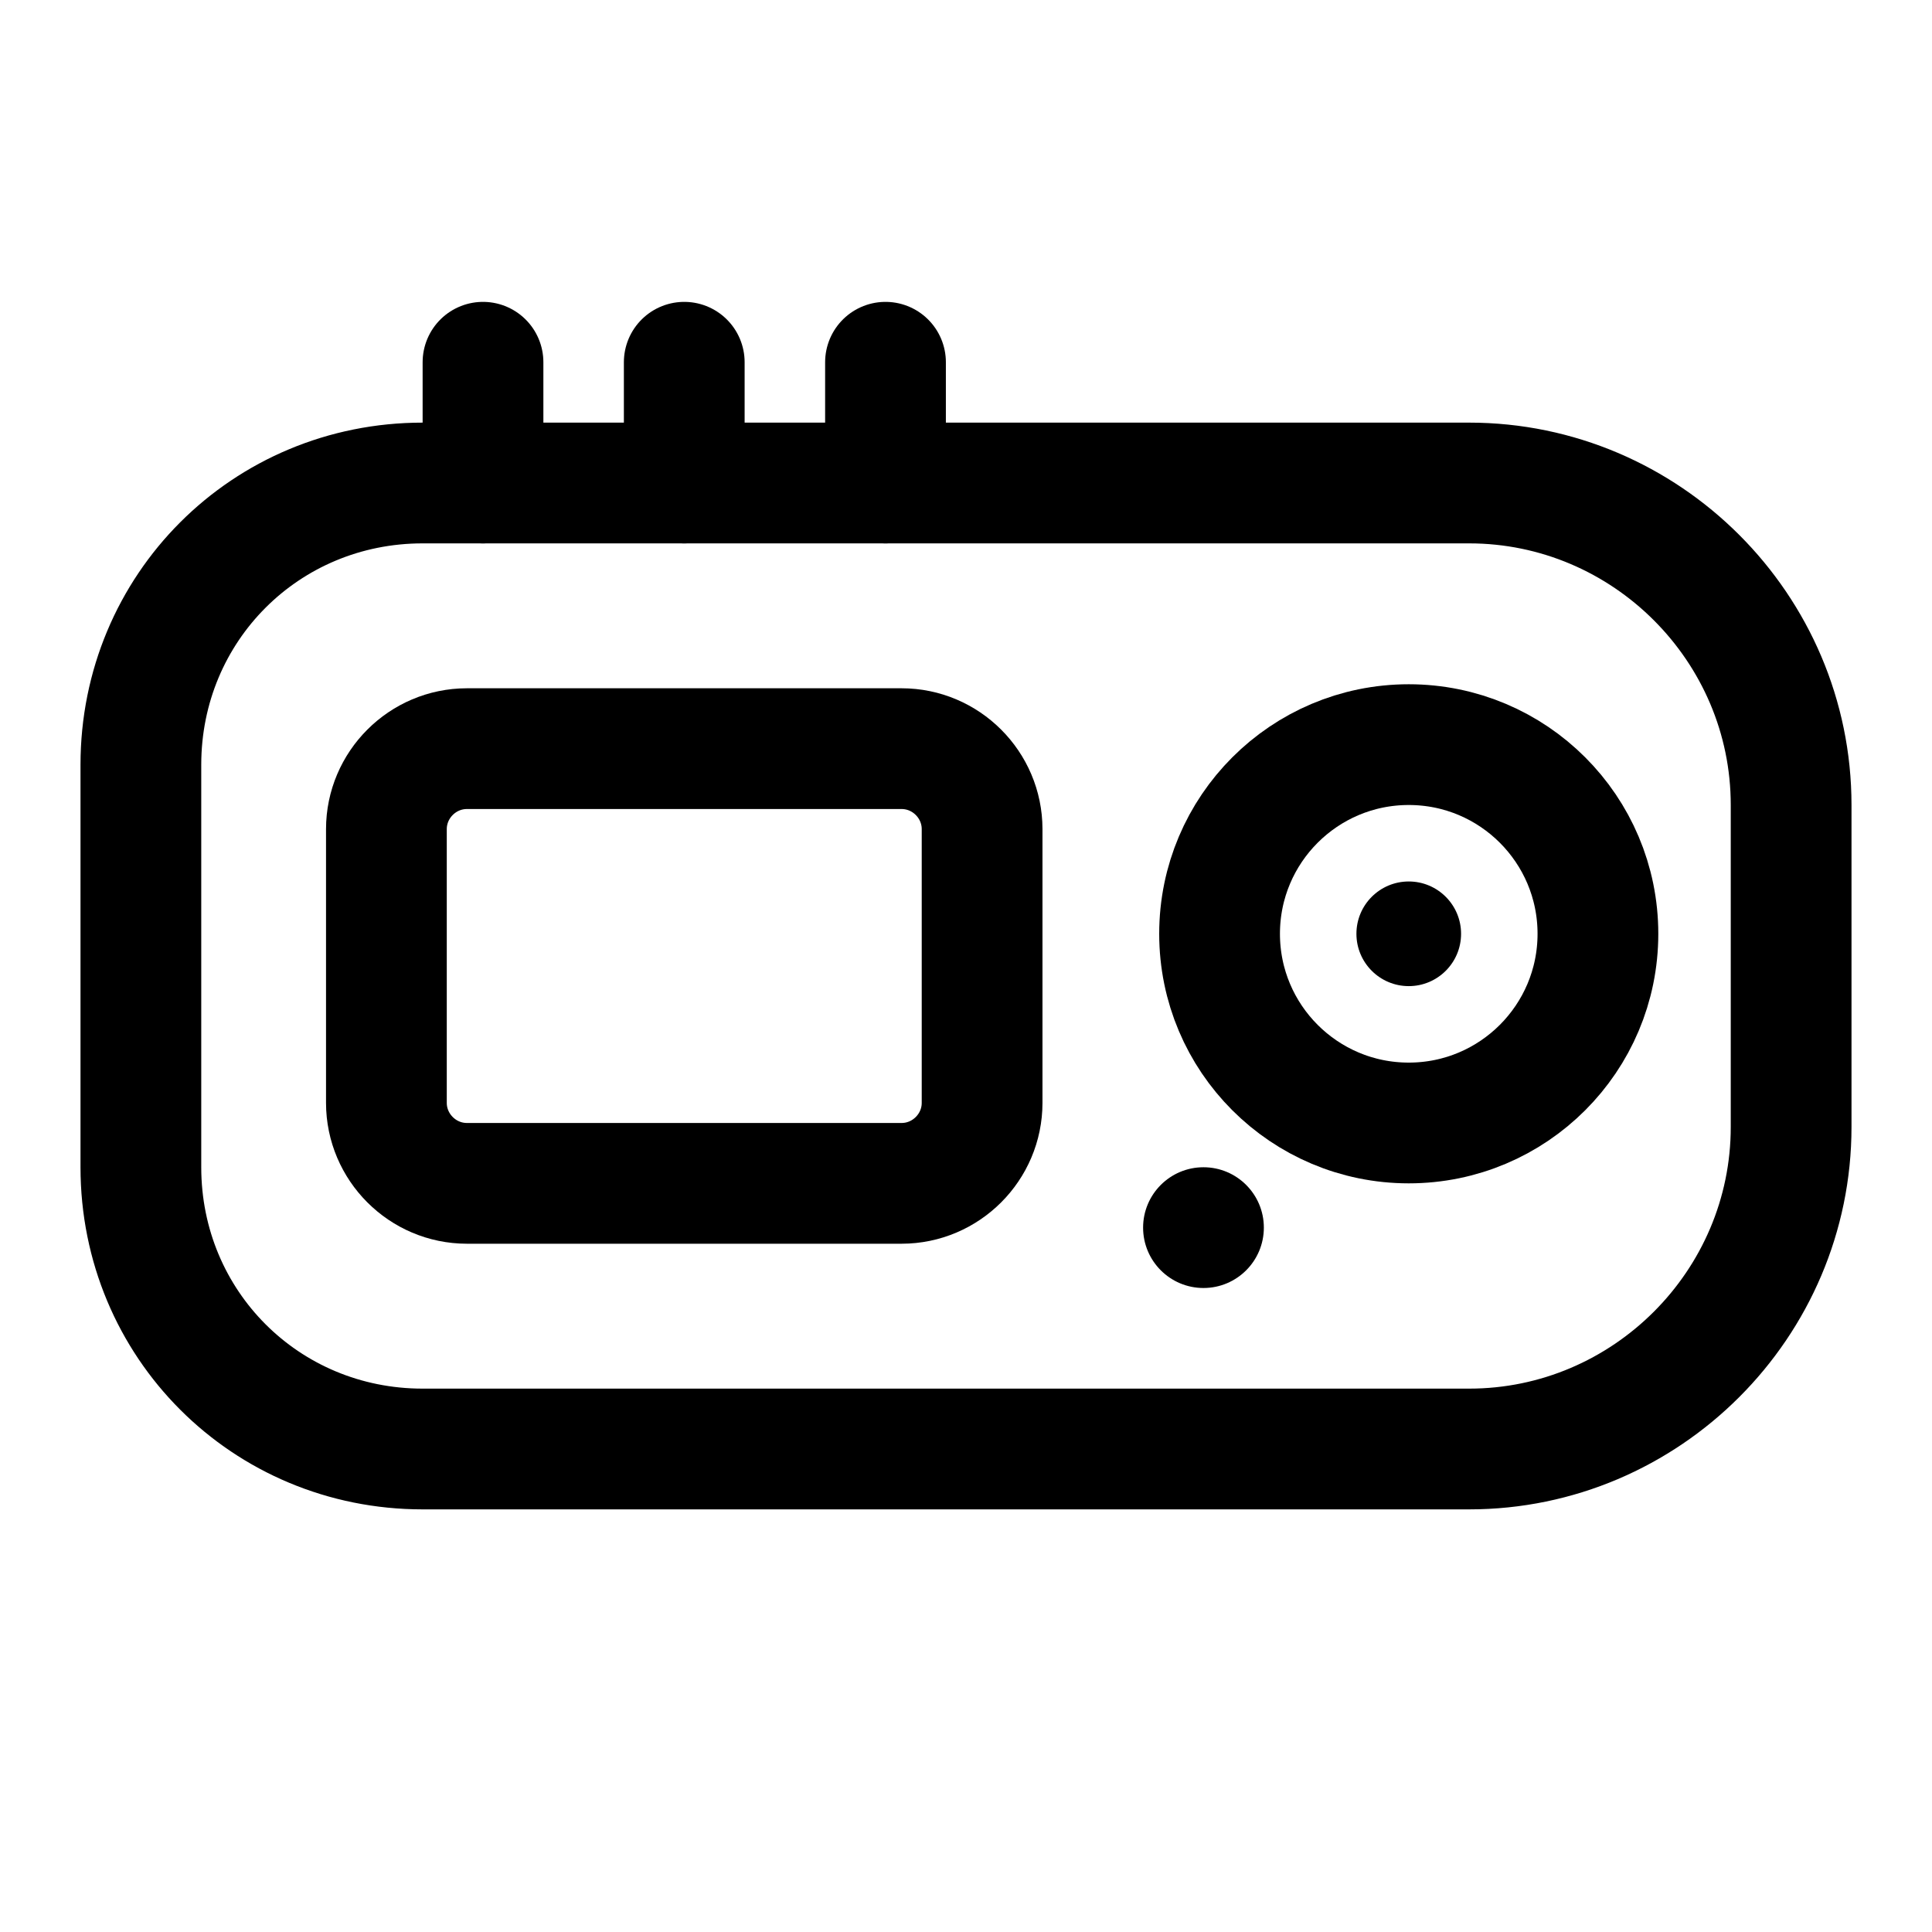
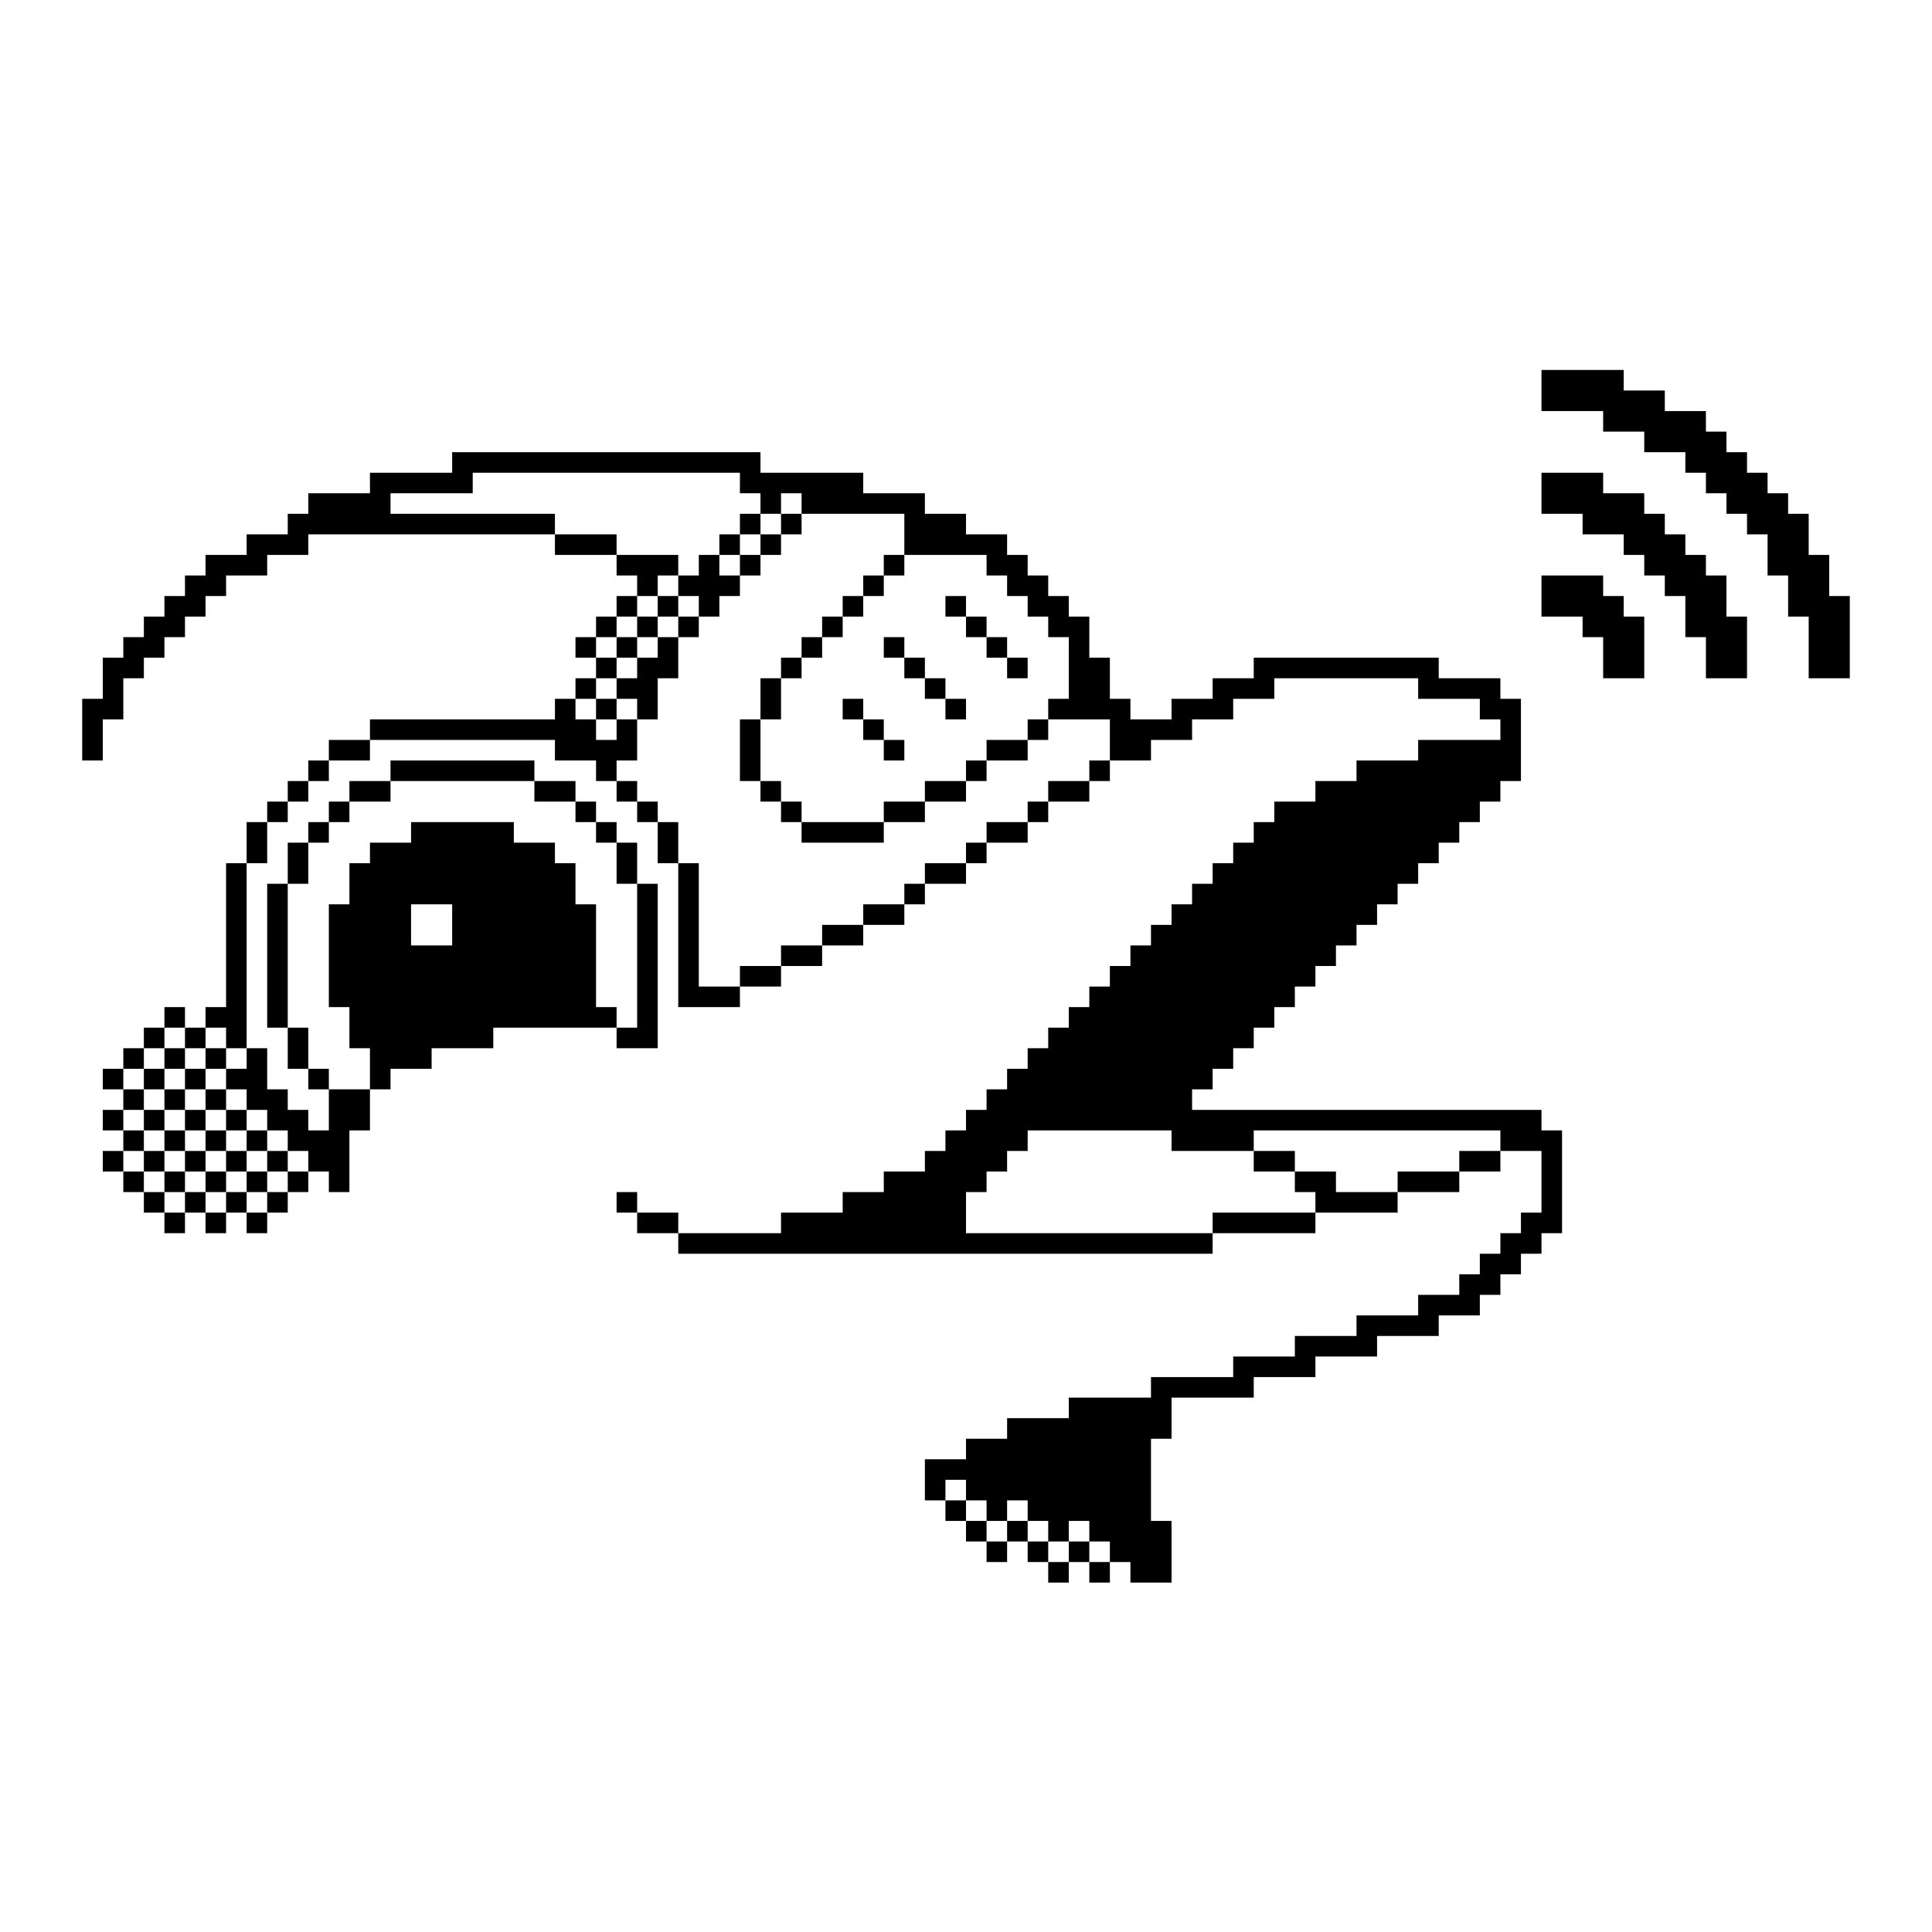
- <svg xmlns="http://www.w3.org/2000/svg" width="24" height="24" viewBox="0 0 24 24" role="img" aria-labelledby="title">
-   <g fill="none" stroke="currentColor" stroke-width="1.5" stroke-linecap="round" stroke-linejoin="round">
-     <path d="M5.25 6h13c2.2 0 4 1.8 4 4v4c0 2.2-1.8 4-4 4h-13C3.3 18 1.75 16.45 1.75 14.5v-5C1.75 7.55 3.3 6 5.25 6Z" />
-     <path d="M6 6V4.5M8.5 6V4.5M11 6V4.5" />
-     <path d="M5.8 9.3h5.4c.55 0 1 .45 1 1v3.4c0 .55-.45 1-1 1H5.8c-.55 0-1-.45-1-1v-3.4c0-.55.45-1 1-1Z" />
-     <path d="M19.85 11.6a2.35 2.35 0 1 1-4.7 0 2.35 2.35 0 0 1 4.7 0Z" />
-   </g>
-   <path fill="currentColor" d="M18.15 11.6a.65.65 0 1 1-1.3 0 .65.65 0 0 1 1.3 0ZM15.7 15.25a.75.75 0 1 1-1.5 0 .75.75 0 0 1 1.5 0Z" />
+ <svg xmlns="http://www.w3.org/2000/svg" width="24" height="24" viewBox="13 -18 94 94" role="img" aria-labelledby="title">
+   <path fill="currentColor" d="M66,58h1v1h-1z     M64,58h1v1h-1z     M65,57h1v1h-1z     M63,57h1v1h-1z     M61,57h1v1h-1z     M62,56h1v1h-1z     M60,56h1v1h-1z     M59,55h1v1h-1z     M75,41c-0.89,0-2.11,0-3,0v1c1.6,0,3.4,0,5,0v-1C76.5,41,75.5,41,75,41z     M45,41h-1v1c0.5,0,1.5,0,2,0v-1H45z     M25,41h1v1h-1z     M23,41h1v1h-1z     M21,41h1v1h-1z     M79,40h-1v-1c-0.5,0-1.5,0-2,0v1h1v1c1.25,0,2.75,0,4,0v-1C80.5,40,79.5,40,79,40z     M43,40h1v1h-1z     M26,40h1v1h-1z     M24,40h1v1h-1z     M22,40h1v1h-1z     M20,40h1v1h-1z     M82,39h-1v1c0.89,0,2.11,0,3,0v-1C83.5,39,82.5,39,82,39z     M27,39h1v1h-1z     M25,39h1v1h-1z     M23,39h1v1h-1z     M21,39h1v1h-1z     M19,39h1v1h-1z     M84,38v1c0.5,0,1.5,0,2,0v-1C85.5,38,84.5,38,84,38z     M75,39h1v-1c-0.5,0-1.5,0-2,0v1H75z     M26,38h1v1h-1z     M24,38h1v1h-1z     M22,38h1v1h-1z     M20,38h1v1h-1z     M18,38h1v1h-1z     M25,37h1v1h-1z     M23,37h1v1h-1z     M21,37h1v1h-1z     M19,37h1v1h-1z     M24,36h1v1h-1z     M22,36h1v1h-1z     M20,36h1v1h-1z     M18,36h1v1h-1z     M29,35c0,0.5,0,1.5,0,2h-1v-1h-1v-1h-1c0-0.5,0-1.5,0-2h-1v1h-1v1h1v1h1v1h1v1h1v1h1v1h1c0-0.89,0-2.11,0-3h1 c0-0.5,0-1.5,0-2C30.5,35,29.5,35,29,35z     M23,35h1v1h-1z     M21,35h1v1h-1z     M19,35h1v1h-1z     M28,34h1v1h-1z     M22,34h1v1h-1z     M20,34h1v1h-1z     M18,34h1v1h-1z     M34,34v-1c0.89,0,2.11,0,3,0v-1c1.95,0,4.05,0,6,0v-1h-1c0-1.6,0-3.4,0-5h-1c0-0.5,0-1.5,0-2h-1v-1c-0.5,0-1.5,0-2,0v-1 c-1.6,0-3.4,0-5,0v1c-0.5,0-1.5,0-2,0v1h-1c0,0.5,0,1.5,0,2h-1c0,1.6,0,3.4,0,5h1c0,0.5,0,1.5,0,2h1c0,0.5,0,1.5,0,2h1v-1 C32.5,34,33.5,34,34,34z M33,27v-1c0.5,0,1.5,0,2,0c0,0.5,0,1.5,0,2c-0.5,0-1.5,0-2,0V27z     M23,33h1v1h-1z     M21,33h1v1h-1z     M19,33h1v1h-1z     M28,32h-1c0,0.5,0,1.5,0,2h1C28,33.5,28,32.5,28,32z     M24,33h1c0-2.97,0-6.03,0-9h-1c0,2.29,0,4.71,0,7h-1v1h1V33z     M22,32h1v1h-1z     M20,32h1v1h-1z     M21,31h1v1h-1z     M47,30c0-1.95,0-4.05,0-6h-1c0,2.29,0,4.71,0,7c0.89,0,2.11,0,3,0v-1C48.5,30,47.5,30,47,30z     M27,30c0-1.6,0-3.4,0-5h-1c0,2.29,0,4.71,0,7h1C27,31.5,27,30.5,27,30z     M49,29v1c0.5,0,1.5,0,2,0v-1C50.5,29,49.5,29,49,29z     M51,28v1c0.5,0,1.5,0,2,0v-1C52.5,28,51.5,28,51,28z     M53,27v1c0.5,0,1.5,0,2,0v-1C54.5,27,53.5,27,53,27z     M55,26v1c0.5,0,1.5,0,2,0v-1C56.5,26,55.5,26,55,26z     M44,27c0,1.6,0,3.4,0,5h-1v1c0.5,0,1.5,0,2,0c0-2.63,0-5.37,0-8h-1C44,25.5,44,26.5,44,27z     M57,25h1v1h-1z     M58,24v1c0.5,0,1.5,0,2,0v-1C59.5,24,58.5,24,58,24z     M43,25h1c0-0.5,0-1.5,0-2h-1C43,23.5,43,24.5,43,25z     M28,24v-1h-1c0,0.5,0,1.5,0,2h1V24z     M60,23h1v1h-1z     M26,23v-1h-1c0,0.5,0,1.5,0,2h1V23z     M61,22v1c0.5,0,1.5,0,2,0v-1C62.5,22,61.5,22,61,22z     M54,22c-0.5,0-1.5,0-2,0v1c1.25,0,2.75,0,4,0v-1C55.5,22,54.5,22,54,22z     M46,22h-1c0,0.5,0,1.5,0,2h1C46,23.5,46,22.5,46,22z     M42,22h1v1h-1z     M28,22h1v1h-1z     M63,21h1v1h-1z     M56,21v1c0.5,0,1.5,0,2,0v-1C57.5,21,56.5,21,56,21z     M51,21h1v1h-1z     M44,21h1v1h-1z     M41,21h1v1h-1z     M29,21h1v1h-1z     M26,21h1v1h-1z     M64,20v1c0.5,0,1.5,0,2,0v-1C65.5,20,64.5,20,64,20z     M58,20v1c0.5,0,1.5,0,2,0v-1C59.5,20,58.5,20,58,20z     M50,20h1v1h-1z     M43,20h1v1h-1z     M40,21h1v-1c-0.5,0-1.5,0-2,0v1H40z     M32,21v-1c-0.5,0-1.5,0-2,0v1C30.5,21,31.5,21,32,21z     M27,20h1v1h-1z     M66,19h1v1h-1z     M60,19h1v1h-1z     M34,20c1.6,0,3.4,0,5,0v-1c-2.29,0-4.71,0-7,0v1C32.5,20,33.5,20,34,20z     M28,19h1v1h-1z     M61,18v1c0.5,0,1.5,0,2,0v-1C62.5,18,61.5,18,61,18z     M56,18h1v1h-1z     M50,18v-1h-1c0,0.89,0,2.11,0,3h1C50,19.5,50,18.5,50,18z     M31,19v-1c-0.5,0-1.5,0-2,0v1C29.5,19,30.5,19,31,19z     M63,17h1v1h-1z     M55,17h1v1h-1z     M33,18c2.29,0,4.71,0,7,0v1c0.5,0,1.5,0,2,0v1h1v-1h1c0-0.5,0-1.5,0-2h-1v1h-1v-1h-1v-1h-1v1c-2.97,0-6.03,0-9,0v1 C31.5,18,32.5,18,33,18z     M59,16h1v1h-1z     M54,16h1v1h-1z     M51,16v-1h-1c0,0.5,0,1.5,0,2h1V16z     M45,16v-1h1c0-0.5,0-1.5,0-2h-1v1h-1v1h-1v1h1v1h1V16z     M42,16h1v1h-1z     M58,15h1v1h-1z     M41,15h1v1h-1z     M62,14h1v1h-1z     M57,14h1v1h-1z     M51,14h1v1h-1z     M42,14h1v1h-1z     M61,13h1v1h-1z     M56,13h1v1h-1z     M52,13h1v1h-1z     M43,13h1v1h-1z     M41,13h1v1h-1z     M60,12h1v1h-1z     M53,12h1v1h-1z     M46,12h1v1h-1z     M44,12h1v1h-1z     M42,12h1v1h-1z     M90,12v1h1c0,0.5,0,1.5,0,2c0.5,0,1.5,0,2,0c0-0.89,0-2.11,0-3h-1v-1h-1v-1c-0.89,0-2.11,0-3,0c0,0.5,0,1.5,0,2 C88.5,12,89.5,12,90,12z     M59,11h1v1h-1z     M54,11h1v1h-1z     M45,11h1v1h-1z     M43,11h1v1h-1z     M55,10h1v1h-1z     M47,11 47,12 48,12 48,11 49,11 49,10 48,10 48,9 47,9 47,10 46,10 46,11z     M45,10h1V9c-0.89,0-2.11,0-3,0v1h1v1h1V10z     M56,9h1v1h-1z     M49,9h1v1h-1z     M50,8h1v1h-1z     M48,8h1v1h-1z     M42,8c-0.5,0-1.5,0-2,0v1c0.89,0,2.11,0,3,0V8H42z     M51,7h1v1h-1z     M49,7h1v1h-1z     M39,7c-2.29,0-4.71,0-7,0V6c1.25,0,2.75,0,4,0V5c4.31,0,8.69,0,13,0v1h1v1h1V6h1v1c1.6,0,3.4,0,5,0c0,0.5,0,1.5,0,2 c1.25,0,2.75,0,4,0v1h1v1h1v1h1v1h1c0,0.89,0,2.11,0,3h-1v1c0.89,0,2.11,0,3,0c0,0.5,0,1.5,0,2c0.5,0,1.5,0,2,0v-1c0.5,0,1.5,0,2,0 v-1c0.5,0,1.5,0,2,0v-1c0.5,0,1.5,0,2,0v-1c2.29,0,4.71,0,7,0v1c0.89,0,2.11,0,3,0v1h1v1c-1.25,0-2.75,0-4,0v1c-0.89,0-2.11,0-3,0 v1c-0.5,0-1.5,0-2,0v1c-0.5,0-1.5,0-2,0v1h-1v1h-1v1h-1v1h-1v1h-1v1h-1v1h-1v1h-1v1h-1v1h-1v1h-1v1h-1v1h-1v1h-1v1h-1v1h-1v1h-1v1 c-0.5,0-1.5,0-2,0v1c-0.5,0-1.5,0-2,0v1c-0.89,0-2.11,0-3,0v1c-1.6,0-3.4,0-5,0v1c8.65,0,17.35,0,26,0v-1c-3.97,0-8.03,0-12,0 c0-0.5,0-1.5,0-2h1v-1h1v-1h1v-1c2.29,0,4.71,0,7,0v1c1.25,0,2.75,0,4,0v-1c3.97,0,8.03,0,12,0v1c0.5,0,1.5,0,2,0 c0,0.89,0,2.11,0,3h-1v1h-1v1h-1v1h-1v1c-0.5,0-1.5,0-2,0v1c-0.89,0-2.11,0-3,0v1c-0.89,0-2.11,0-3,0v1c-0.89,0-2.11,0-3,0v1 c-1.25,0-2.75,0-4,0v1c-1.25,0-2.75,0-4,0v1c-0.89,0-2.11,0-3,0v1c-0.5,0-1.5,0-2,0v1c-0.5,0-1.5,0-2,0c0,0.5,0,1.5,0,2h1v-1h1v1h1 v1h1v-1h1v1h1v1h1v-1h1v1h1v1h1v1c0.5,0,1.5,0,2,0c0-0.89,0-2.11,0-3h-1c0-1.25,0-2.75,0-4h1c0-0.5,0-1.5,0-2c1.25,0,2.75,0,4,0v-1 c0.89,0,2.11,0,3,0v-1c0.89,0,2.11,0,3,0v-1c0.89,0,2.11,0,3,0v-1c0.5,0,1.5,0,2,0v-1h1v-1h1v-1h1v-1h1c0-1.6,0-3.4,0-5h-1v-1 c-5.65,0-11.35,0-17,0v-1h1v-1h1v-1h1v-1h1v-1h1v-1h1v-1h1v-1h1v-1h1v-1h1v-1h1v-1h1v-1h1v-1h1v-1h1v-1h1c0-1.25,0-2.75,0-4h-1v-1 c-0.89,0-2.11,0-3,0v-1c-2.97,0-6.03,0-9,0v1c-0.5,0-1.5,0-2,0v1c-0.5,0-1.5,0-2,0v1c-0.5,0-1.5,0-2,0v-1h-1c0-0.5,0-1.5,0-2h-1 c0-0.5,0-1.5,0-2h-1v-1h-1v-1h-1V9h-1V8c-0.5,0-1.5,0-2,0V7c-0.5,0-1.5,0-2,0V6c-0.89,0-2.11,0-3,0V5c-1.6,0-3.4,0-5,0V4 c-4.98,0-10.02,0-15,0v1c-1.25,0-2.75,0-4,0v1c-0.89,0-2.11,0-3,0v1h-1v1c-0.5,0-1.5,0-2,0v1c-0.5,0-1.5,0-2,0v1h-1v1h-1v1h-1v1h-1 v1h-1c0,0.5,0,1.5,0,2h-1c0,0.89,0,2.11,0,3h1c0-0.5,0-1.5,0-2h1c0-0.5,0-1.5,0-2h1v-1h1v-1h1v-1h1v-1h1v-1c0.5,0,1.5,0,2,0V9 c0.5,0,1.5,0,2,0V8c3.97,0,8.03,0,12,0V7H39z     M90,7v1c0.5,0,1.5,0,2,0v1h1v1h1v1h1c0,0.5,0,1.5,0,2h1c0,0.5,0,1.5,0,2c0.5,0,1.5,0,2,0c0-0.89,0-2.11,0-3h-1 c0-0.5,0-1.5,0-2h-1V9h-1V8h-1V7h-1V6c-0.5,0-1.5,0-2,0V5c-0.89,0-2.11,0-3,0c0,0.5,0,1.5,0,2C88.5,7,89.5,7,90,7z     M90,2h1v1c0.5,0,1.5,0,2,0v1c0.5,0,1.5,0,2,0v1h1v1h1v1h1v1h1c0,0.5,0,1.5,0,2h1c0,0.5,0,1.5,0,2h1c0,0.89,0,2.11,0,3 c0.5,0,1.5,0,2,0c0-1.25,0-2.75,0-4h-1c0-0.5,0-1.5,0-2h-1c0-0.5,0-1.5,0-2h-1V6h-1V5h-1V4h-1V3h-1V2c-0.5,0-1.5,0-2,0V1 c-0.5,0-1.5,0-2,0V0c-1.25,0-2.75,0-4,0c0,0.5,0,1.5,0,2C88.5,2,89.5,2,90,2z" />
</svg>
